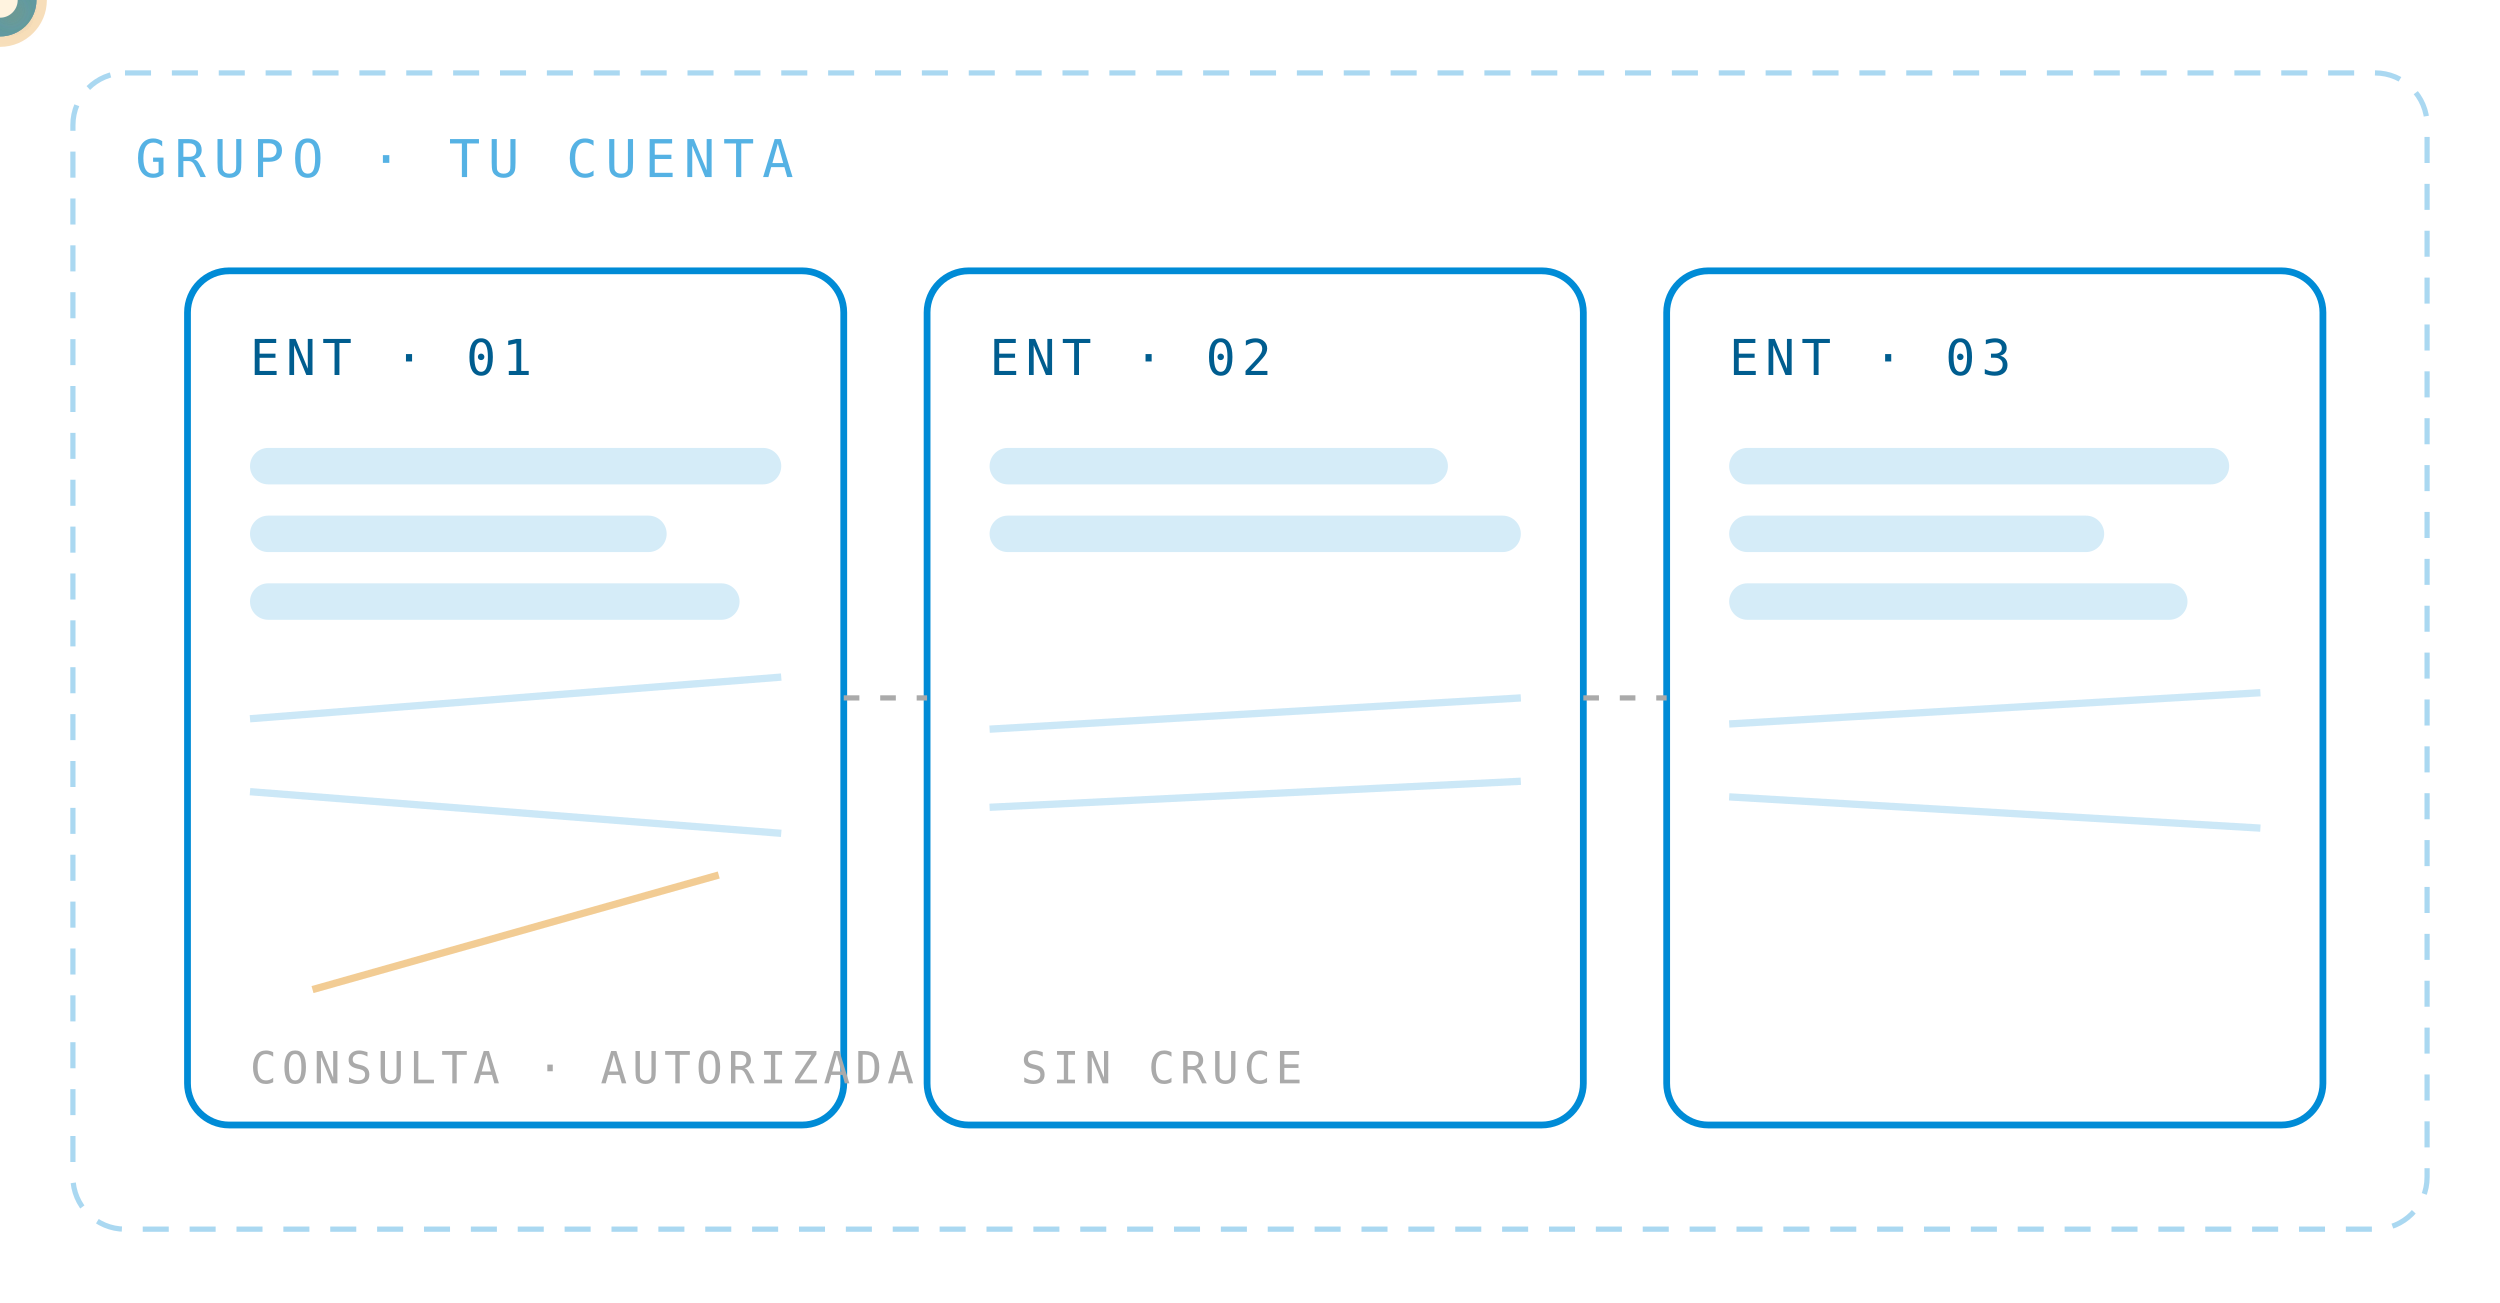
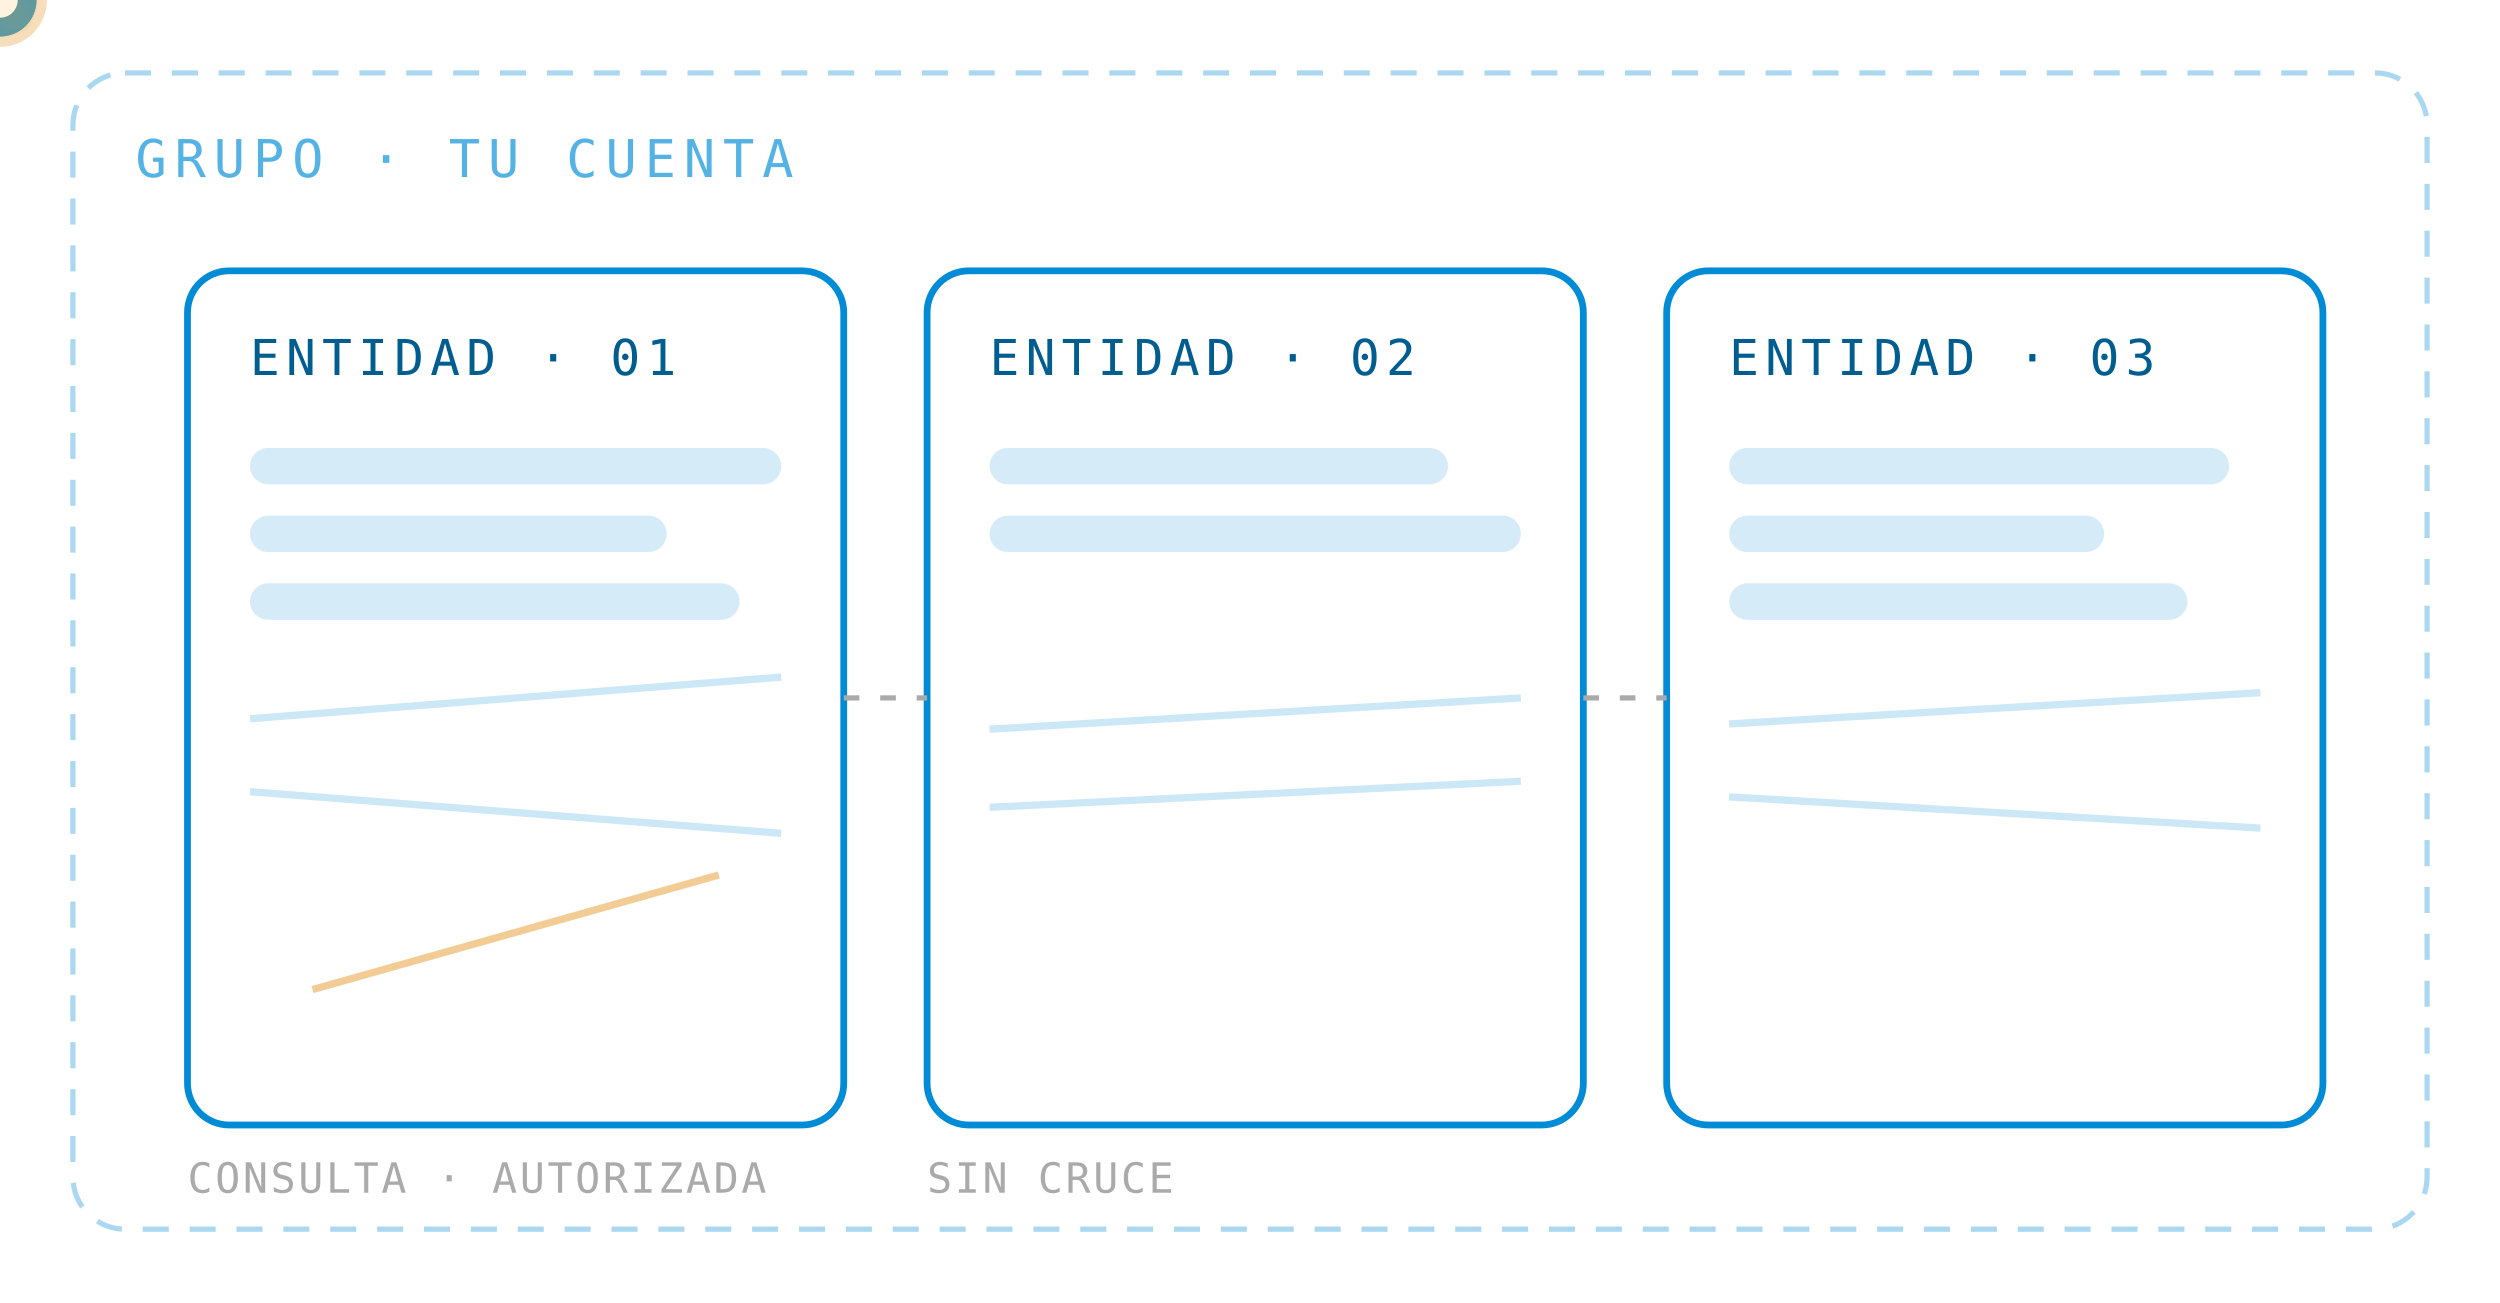
<svg xmlns="http://www.w3.org/2000/svg" viewBox="0 0 480 250" width="960" role="img" aria-label="Carta de espacio aéreo — tres entidades aisladas, cada una con su propio tráfico">
  <style>
        .lane { stroke: #AAD8F1; stroke-width: 1.4; opacity: .6; }
        .blip-group { animation: travel linear infinite; }
        .blip-halo { fill: #008BD6; opacity: .35; }
        .blip-core { fill: #eaf7ff; filter: drop-shadow(0 0 2px rgba(0,139,214,.9)); }
        .amber .blip-halo { fill: #E8A33D; }
        .amber .blip-core { fill: #fff3df; filter: drop-shadow(0 0 2.5px rgba(232,163,61,.95)); }
        @keyframes travel {
          0%   { offset-distance: 0%;   opacity: 0; }
          8%   { opacity: 1; }
          90%  { opacity: 1; }
          100% { offset-distance: 100%; opacity: 0; }
        }
        @media (prefers-reduced-motion: reduce) {
          .blip-group { animation: none; opacity: 0; }
        }
      </style>
  <rect x="14" y="14" width="452" height="222" rx="10" fill="none" stroke="#AAD8F1" stroke-dasharray="5 4" />
  <text x="26" y="34" font-family="ui-monospace,monospace" font-size="10" fill="#55B2E4" letter-spacing="1.5">GRUPO · TU CUENTA</text>
  <g fill="none" stroke="#008BD6" stroke-width="1.3">
    <rect x="36" y="52" width="126" height="164" rx="8" />
    <rect x="178" y="52" width="126" height="164" rx="8" />
    <rect x="320" y="52" width="126" height="164" rx="8" />
  </g>
  <g font-family="ui-monospace,monospace" font-size="9.5" fill="#005D8F" letter-spacing="1.2">
-     <text x="48" y="72">ENT · 01</text>
-     <text x="190" y="72">ENT · 02</text>
-     <text x="332" y="72">ENT · 03</text>
+     <text x="48" y="72">ENTIDAD · 01</text>
+     <text x="190" y="72">ENTIDAD · 02</text>
+     <text x="332" y="72">ENTIDAD · 03</text>
  </g>
  <g fill="#D5ECF8">
    <rect x="48" y="86" width="102" height="7" rx="3.5" />
    <rect x="48" y="99" width="80" height="7" rx="3.5" />
    <rect x="48" y="112" width="94" height="7" rx="3.5" />
    <rect x="190" y="86" width="88" height="7" rx="3.5" />
    <rect x="190" y="99" width="102" height="7" rx="3.5" />
    <rect x="332" y="86" width="96" height="7" rx="3.5" />
    <rect x="332" y="99" width="72" height="7" rx="3.5" />
    <rect x="332" y="112" width="88" height="7" rx="3.5" />
  </g>
  <g>
    <line class="lane" x1="48" y1="138" x2="150" y2="130" />
    <line class="lane" x1="48" y1="152" x2="150" y2="160" />
    <g class="blip-group" style="offset-path: path('M 48 138 L 150 130'); animation-duration: 2.6s; animation-delay: 0s;">
      <circle class="blip-halo" r="7" />
      <circle class="blip-core" r="2.6" />
    </g>
    <g class="blip-group" style="offset-path: path('M 48 152 L 150 160'); animation-duration: 3.1s; animation-delay: .9s;">
      <circle class="blip-halo" r="7" />
      <circle class="blip-core" r="2.6" />
    </g>
  </g>
  <g>
    <line class="lane" x1="190" y1="140" x2="292" y2="134" />
    <line class="lane" x1="190" y1="155" x2="292" y2="150" />
    <g class="blip-group" style="offset-path: path('M 190 140 L 292 134'); animation-duration: 2.9s; animation-delay: 1.4s;">
      <circle class="blip-halo" r="7" />
      <circle class="blip-core" r="2.6" />
    </g>
    <g class="blip-group" style="offset-path: path('M 190 155 L 292 150'); animation-duration: 2.4s; animation-delay: .4s;">
      <circle class="blip-halo" r="7" />
      <circle class="blip-core" r="2.6" />
    </g>
  </g>
  <g>
    <line class="lane" x1="332" y1="139" x2="434" y2="133" />
    <line class="lane" x1="332" y1="153" x2="434" y2="159" />
    <g class="blip-group" style="offset-path: path('M 332 139 L 434 133'); animation-duration: 3.3s; animation-delay: .6s;">
      <circle class="blip-halo" r="7" />
      <circle class="blip-core" r="2.6" />
    </g>
    <g class="blip-group" style="offset-path: path('M 332 153 L 434 159'); animation-duration: 2.5s; animation-delay: 1.7s;">
      <circle class="blip-halo" r="7" />
      <circle class="blip-core" r="2.6" />
    </g>
  </g>
  <g stroke="#E8A33D" stroke-width="1.4" fill="none" opacity=".55">
    <path d="M60 190 L138 168" />
  </g>
  <g class="blip-group amber" style="offset-path: path('M 60 190 L 138 168'); animation-duration: 3.4s; animation-delay: 0s;">
    <circle class="blip-halo" r="9" />
    <circle class="blip-core" r="3.4" />
  </g>
-   <text x="48" y="208" font-family="ui-monospace,monospace" font-size="8.5" fill="#AAAAAA" letter-spacing="1">CONSULTA · AUTORIZADA</text>
  <g stroke="#AAAAAA" stroke-width="1" stroke-dasharray="3 4">
    <path d="M162 134 L178 134" />
    <path d="M304 134 L320 134" />
  </g>
-   <text x="196" y="208" font-family="ui-monospace,monospace" font-size="8.5" fill="#AAAAAA" letter-spacing="1">SIN CRUCE</text>
+   <g font-family="ui-monospace,monospace" font-size="8" fill="#AAAAAA" letter-spacing=".5">
+     <text x="36" y="229">CONSULTA · AUTORIZADA</text>
+     <text x="178" y="229">SIN CRUCE</text>
+   </g>
</svg>
